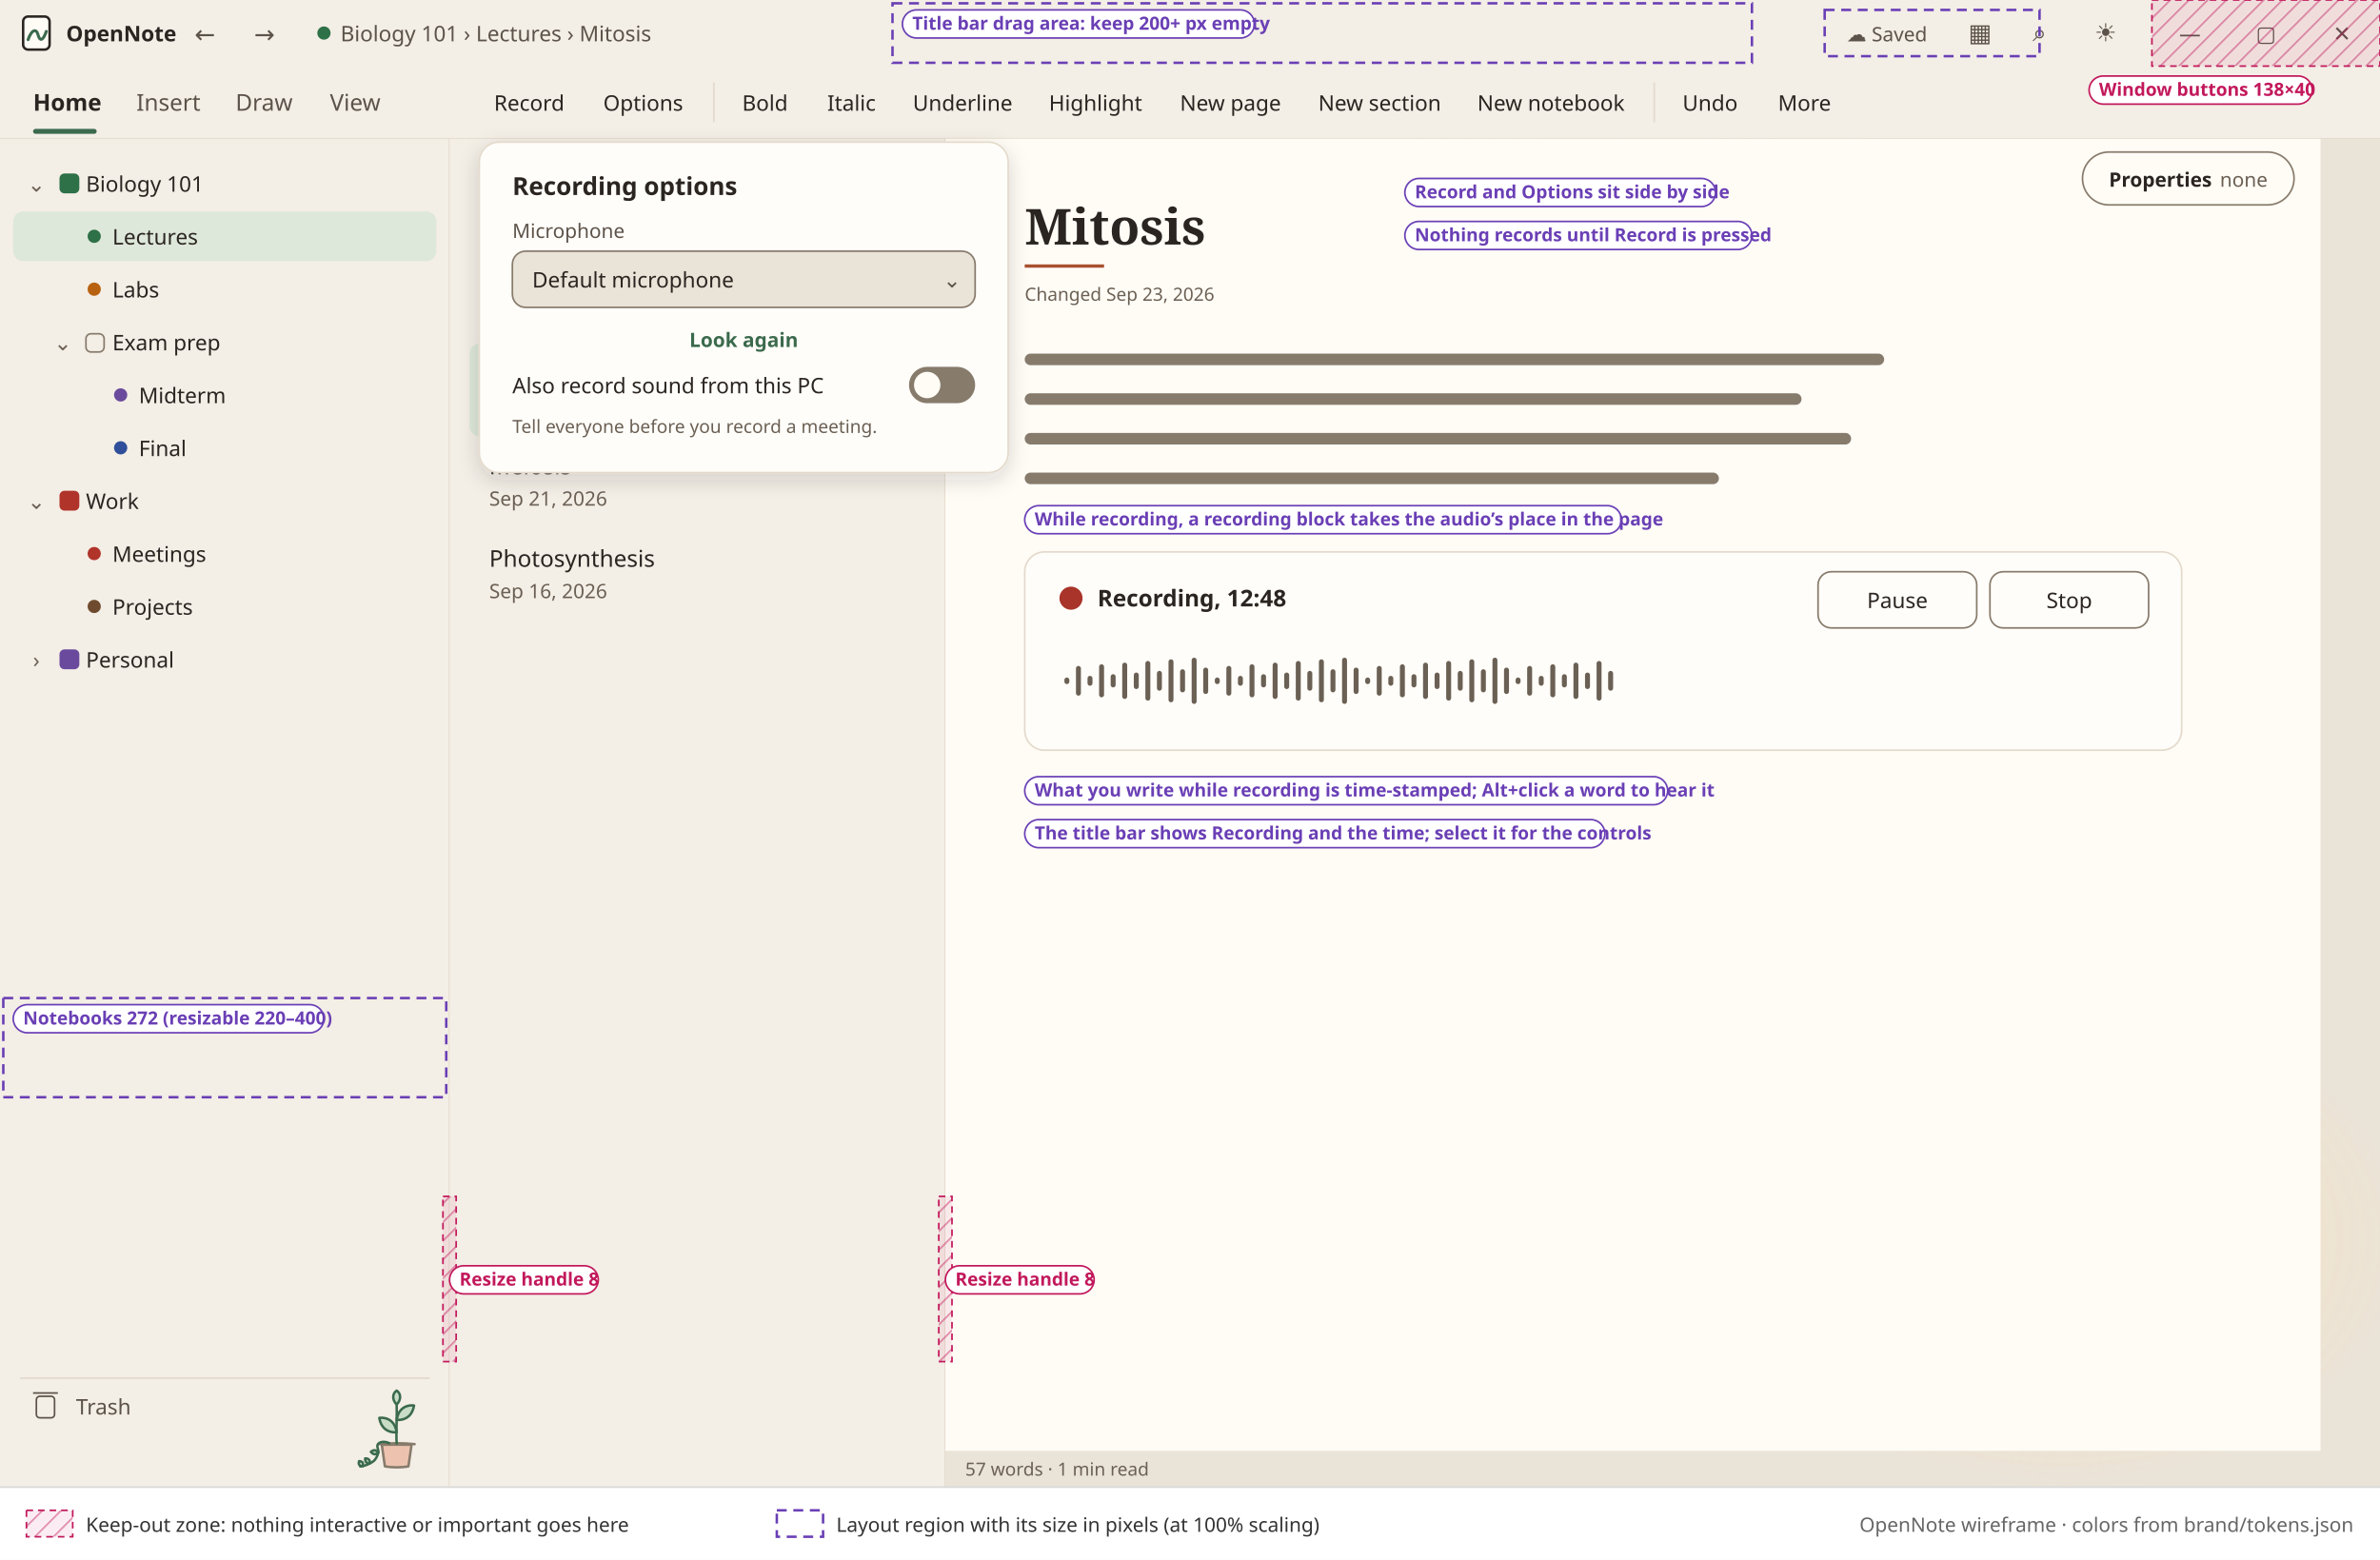
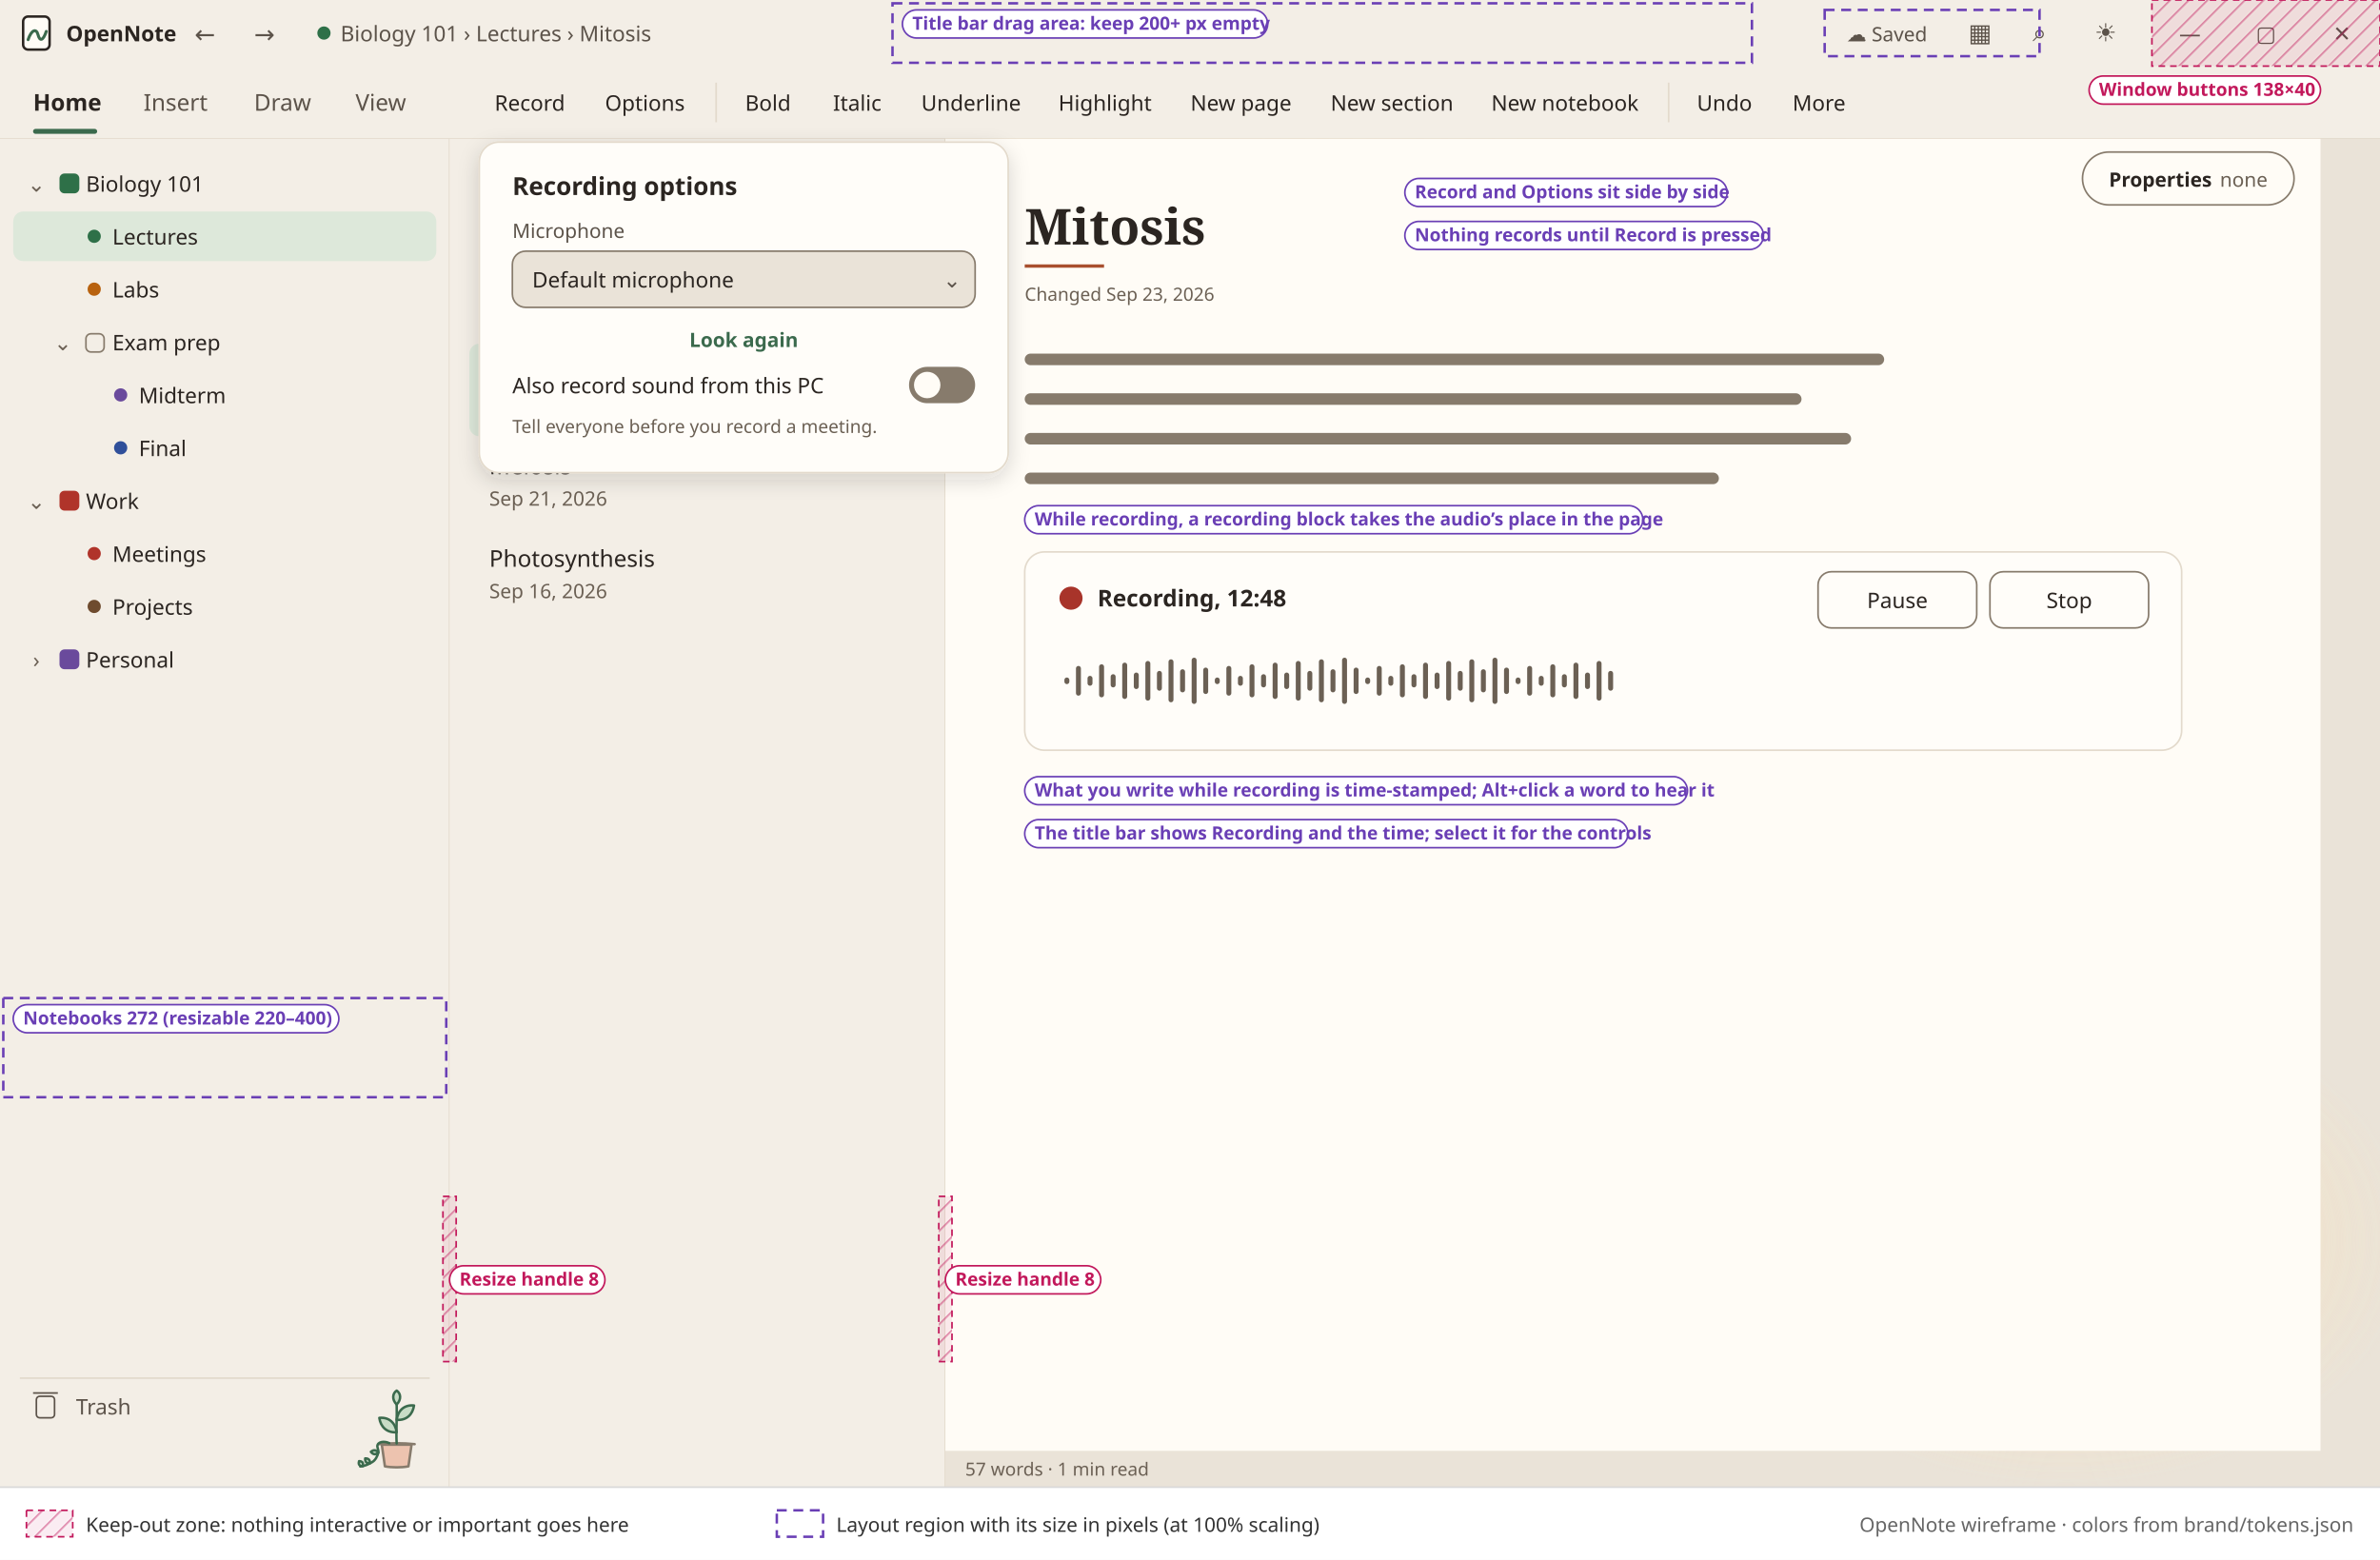
<svg xmlns="http://www.w3.org/2000/svg" viewBox="0 0 1440 944" width="1440" height="944" role="img">
  <defs>
    <pattern id="hatch" width="8" height="8" patternUnits="userSpaceOnUse" patternTransform="rotate(45)">
      <rect width="8" height="8" fill="#C2185B" fill-opacity="0.08" />
      <line x1="0" y1="0" x2="0" y2="8" stroke="#C2185B" stroke-opacity="0.45" stroke-width="2" />
    </pattern>
    <filter id="shadow" x="-10%" y="-10%" width="120%" height="130%">
      <feDropShadow dx="0" dy="4" stdDeviation="6" flood-color="#2B2521" flood-opacity="0.16" />
    </filter>
  </defs>
  <rect x="0" y="0" width="1440" height="900" rx="0" fill="#F3EEE6" />
  <rect x="0" y="0" width="1440" height="40" rx="0" fill="#F3EEE6" />
  <rect x="14" y="10" width="16" height="20" rx="3" fill="#FFFCF6" stroke="#2B2521" stroke-width="1.5" />
  <path d="M17 24c2-6 5-7 6-3s3 4 5-2" fill="none" stroke-linecap="round" stroke-linejoin="round" stroke="#3B6A4D" stroke-width="1.8" />
  <text x="40" y="25" font-size="13" font-weight="600" fill="#2B2521" text-anchor="start" font-family="'Atkinson Hyperlegible Next', 'Segoe UI', system-ui, sans-serif">OpenNote</text>
  <text x="124" y="26" font-size="15" font-weight="400" fill="#5C534A" text-anchor="middle" font-family="'Atkinson Hyperlegible Next', 'Segoe UI', system-ui, sans-serif">←</text>
  <text x="160" y="26" font-size="15" font-weight="400" fill="#5C534A" text-anchor="middle" font-family="'Atkinson Hyperlegible Next', 'Segoe UI', system-ui, sans-serif">→</text>
  <circle cx="196" cy="20" r="4" fill="#2E7048" />
  <text x="206" y="25" font-size="13" font-weight="400" fill="#5C534A" text-anchor="start" font-family="'Atkinson Hyperlegible Next', 'Segoe UI', system-ui, sans-serif">Biology 101 › Lectures › Mitosis</text>
  <text x="1166" y="25" font-size="12" font-weight="400" fill="#5C534A" text-anchor="end" font-family="'Atkinson Hyperlegible Next', 'Segoe UI', system-ui, sans-serif">☁ Saved</text>
  <text x="1198" y="25" font-size="15" font-weight="400" fill="#5C534A" text-anchor="middle" font-family="'Atkinson Hyperlegible Next', 'Segoe UI', system-ui, sans-serif">▦</text>
  <text x="1234" y="25" font-size="15" font-weight="400" fill="#5C534A" text-anchor="middle" font-family="'Atkinson Hyperlegible Next', 'Segoe UI', system-ui, sans-serif">⌕</text>
  <text x="1274" y="25" font-size="15" font-weight="400" fill="#5C534A" text-anchor="middle" font-family="'Atkinson Hyperlegible Next', 'Segoe UI', system-ui, sans-serif">☀</text>
  <text x="1325" y="25" font-size="13" font-weight="400" fill="#5C534A" text-anchor="middle" font-family="'Atkinson Hyperlegible Next', 'Segoe UI', system-ui, sans-serif">—</text>
  <text x="1371" y="25" font-size="13" font-weight="400" fill="#5C534A" text-anchor="middle" font-family="'Atkinson Hyperlegible Next', 'Segoe UI', system-ui, sans-serif">▢</text>
  <text x="1417" y="25" font-size="13" font-weight="400" fill="#5C534A" text-anchor="middle" font-family="'Atkinson Hyperlegible Next', 'Segoe UI', system-ui, sans-serif">✕</text>
  <rect x="0" y="40" width="1440" height="44" rx="0" fill="#F3EEE6" />
  <line x1="0" y1="84" x2="1440" y2="84" stroke="#E3DACC" />
  <text x="20" y="67" font-size="14" font-weight="600" fill="#2B2521" text-anchor="start" font-family="'Atkinson Hyperlegible Next', 'Segoe UI', system-ui, sans-serif">Home</text>
-   <rect x="20" y="78" width="38.5" height="3" rx="1.5" fill="#3B6A4D" />
-   <text x="82.5" y="67" font-size="14" font-weight="400" fill="#5C534A" text-anchor="start" font-family="'Atkinson Hyperlegible Next', 'Segoe UI', system-ui, sans-serif">Insert</text>
-   <text x="142.5" y="67" font-size="14" font-weight="400" fill="#5C534A" text-anchor="start" font-family="'Atkinson Hyperlegible Next', 'Segoe UI', system-ui, sans-serif">Draw</text>
-   <text x="199.6" y="67" font-size="14" font-weight="400" fill="#5C534A" text-anchor="start" font-family="'Atkinson Hyperlegible Next', 'Segoe UI', system-ui, sans-serif">View</text>
-   <g data-fit="6" data-center="both">
-     <rect x="290" y="48" width="60.4" height="28" rx="8" fill="none" />
-     <text x="320.2" y="67" font-size="13" font-weight="400" fill="#2B2521" text-anchor="middle" font-family="'Atkinson Hyperlegible Next', 'Segoe UI', system-ui, sans-serif">Record</text>
-   </g>
-   <g data-fit="6" data-center="both">
-     <rect x="356.4" y="48" width="65.5" height="28" rx="8" fill="none" />
-     <text x="389.15" y="67" font-size="13" font-weight="400" fill="#2B2521" text-anchor="middle" font-family="'Atkinson Hyperlegible Next', 'Segoe UI', system-ui, sans-serif">Options</text>
-   </g>
-   <line x1="431.9" y1="50" x2="431.9" y2="74" stroke="#E3DACC" />
-   <g data-fit="6" data-center="both">
-     <rect x="439.9" y="48" width="45.9" height="28" rx="8" fill="none" />
-     <text x="462.85" y="67" font-size="13" font-weight="400" fill="#2B2521" text-anchor="middle" font-family="'Atkinson Hyperlegible Next', 'Segoe UI', system-ui, sans-serif">Bold</text>
-   </g>
-   <g data-fit="6" data-center="both">
-     <rect x="491.8" y="48" width="46.8" height="28" rx="8" fill="none" />
-     <text x="515.2" y="67" font-size="13" font-weight="400" fill="#2B2521" text-anchor="middle" font-family="'Atkinson Hyperlegible Next', 'Segoe UI', system-ui, sans-serif">Italic</text>
-   </g>
-   <g data-fit="6" data-center="both">
-     <rect x="544.6" y="48" width="75.7" height="28" rx="8" fill="none" />
-     <text x="582.45" y="67" font-size="13" font-weight="400" fill="#2B2521" text-anchor="middle" font-family="'Atkinson Hyperlegible Next', 'Segoe UI', system-ui, sans-serif">Underline</text>
-   </g>
-   <g data-fit="6" data-center="both">
-     <rect x="626.3" y="48" width="73.1" height="28" rx="8" fill="none" />
-     <text x="662.85" y="67" font-size="13" font-weight="400" fill="#2B2521" text-anchor="middle" font-family="'Atkinson Hyperlegible Next', 'Segoe UI', system-ui, sans-serif">Highlight</text>
-   </g>
-   <g data-fit="6" data-center="both">
-     <rect x="705.4" y="48" width="78.2" height="28" rx="8" fill="none" />
-     <text x="744.5" y="67" font-size="13" font-weight="400" fill="#2B2521" text-anchor="middle" font-family="'Atkinson Hyperlegible Next', 'Segoe UI', system-ui, sans-serif">New page</text>
-   </g>
-   <g data-fit="6" data-center="both">
-     <rect x="789.6" y="48" width="90.3" height="28" rx="8" fill="none" />
-     <text x="834.75" y="67" font-size="13" font-weight="400" fill="#2B2521" text-anchor="middle" font-family="'Atkinson Hyperlegible Next', 'Segoe UI', system-ui, sans-serif">New section</text>
-   </g>
-   <g data-fit="6" data-center="both">
-     <rect x="885.9" y="48" width="105" height="28" rx="8" fill="none" />
-     <text x="938.4" y="67" font-size="13" font-weight="400" fill="#2B2521" text-anchor="middle" font-family="'Atkinson Hyperlegible Next', 'Segoe UI', system-ui, sans-serif">New notebook</text>
-   </g>
-   <line x1="1000.9" y1="50" x2="1000.9" y2="74" stroke="#E3DACC" />
-   <g data-fit="6" data-center="both">
-     <rect x="1008.9" y="48" width="51.6" height="28" rx="8" fill="none" />
-     <text x="1034.7" y="67" font-size="13" font-weight="400" fill="#2B2521" text-anchor="middle" font-family="'Atkinson Hyperlegible Next', 'Segoe UI', system-ui, sans-serif">Undo</text>
-   </g>
-   <g data-fit="6" data-center="both">
-     <rect x="1066.5" y="48" width="50.6" height="28" rx="8" fill="none" />
-     <text x="1091.8" y="67" font-size="13" font-weight="400" fill="#2B2521" text-anchor="middle" font-family="'Atkinson Hyperlegible Next', 'Segoe UI', system-ui, sans-serif">More</text>
+   <rect x="20" y="78" width="38.8" height="3" rx="1.5" fill="#3B6A4D" />
+   <text x="86.8" y="67" font-size="14" font-weight="400" fill="#5C534A" text-anchor="start" font-family="'Atkinson Hyperlegible Next', 'Segoe UI', system-ui, sans-serif">Insert</text>
+   <text x="153.7" y="67" font-size="14" font-weight="400" fill="#5C534A" text-anchor="start" font-family="'Atkinson Hyperlegible Next', 'Segoe UI', system-ui, sans-serif">Draw</text>
+   <text x="215.1" y="67" font-size="14" font-weight="400" fill="#5C534A" text-anchor="start" font-family="'Atkinson Hyperlegible Next', 'Segoe UI', system-ui, sans-serif">View</text>
+   <g data-fit="6" data-center="both">
+     <rect x="290" y="48" width="61.1" height="28" rx="8" fill="none" />
+     <text x="320.55" y="67" font-size="13" font-weight="400" fill="#2B2521" text-anchor="middle" font-family="'Atkinson Hyperlegible Next', 'Segoe UI', system-ui, sans-serif">Record</text>
+   </g>
+   <g data-fit="6" data-center="both">
+     <rect x="357.1" y="48" width="66.2" height="28" rx="8" fill="none" />
+     <text x="390.2" y="67" font-size="13" font-weight="400" fill="#2B2521" text-anchor="middle" font-family="'Atkinson Hyperlegible Next', 'Segoe UI', system-ui, sans-serif">Options</text>
+   </g>
+   <line x1="433.3" y1="50" x2="433.3" y2="74" stroke="#E3DACC" />
+   <g data-fit="6" data-center="both">
+     <rect x="441.3" y="48" width="46.7" height="28" rx="8" fill="none" />
+     <text x="464.65" y="67" font-size="13" font-weight="400" fill="#2B2521" text-anchor="middle" font-family="'Atkinson Hyperlegible Next', 'Segoe UI', system-ui, sans-serif">Bold</text>
+   </g>
+   <g data-fit="6" data-center="both">
+     <rect x="494" y="48" width="49.3" height="28" rx="8" fill="none" />
+     <text x="518.65" y="67" font-size="13" font-weight="400" fill="#2B2521" text-anchor="middle" font-family="'Atkinson Hyperlegible Next', 'Segoe UI', system-ui, sans-serif">Italic</text>
+   </g>
+   <g data-fit="6" data-center="both">
+     <rect x="549.3" y="48" width="76.5" height="28" rx="8" fill="none" />
+     <text x="587.55" y="67" font-size="13" font-weight="400" fill="#2B2521" text-anchor="middle" font-family="'Atkinson Hyperlegible Next', 'Segoe UI', system-ui, sans-serif">Underline</text>
+   </g>
+   <g data-fit="6" data-center="both">
+     <rect x="631.8" y="48" width="73.6" height="28" rx="8" fill="none" />
+     <text x="668.6" y="67" font-size="13" font-weight="400" fill="#2B2521" text-anchor="middle" font-family="'Atkinson Hyperlegible Next', 'Segoe UI', system-ui, sans-serif">Highlight</text>
+   </g>
+   <g data-fit="6" data-center="both">
+     <rect x="711.4" y="48" width="78.9" height="28" rx="8" fill="none" />
+     <text x="750.85" y="67" font-size="13" font-weight="400" fill="#2B2521" text-anchor="middle" font-family="'Atkinson Hyperlegible Next', 'Segoe UI', system-ui, sans-serif">New page</text>
+   </g>
+   <g data-fit="6" data-center="both">
+     <rect x="796.3" y="48" width="91.8" height="28" rx="8" fill="none" />
+     <text x="842.2" y="67" font-size="13" font-weight="400" fill="#2B2521" text-anchor="middle" font-family="'Atkinson Hyperlegible Next', 'Segoe UI', system-ui, sans-serif">New section</text>
+   </g>
+   <g data-fit="6" data-center="both">
+     <rect x="894.1" y="48" width="105.5" height="28" rx="8" fill="none" />
+     <text x="946.85" y="67" font-size="13" font-weight="400" fill="#2B2521" text-anchor="middle" font-family="'Atkinson Hyperlegible Next', 'Segoe UI', system-ui, sans-serif">New notebook</text>
+   </g>
+   <line x1="1009.6" y1="50" x2="1009.6" y2="74" stroke="#E3DACC" />
+   <g data-fit="6" data-center="both">
+     <rect x="1017.6" y="48" width="51.6" height="28" rx="8" fill="none" />
+     <text x="1043.4" y="67" font-size="13" font-weight="400" fill="#2B2521" text-anchor="middle" font-family="'Atkinson Hyperlegible Next', 'Segoe UI', system-ui, sans-serif">Undo</text>
+   </g>
+   <g data-fit="6" data-center="both">
+     <rect x="1075.2" y="48" width="50.8" height="28" rx="8" fill="none" />
+     <text x="1100.6" y="67" font-size="13" font-weight="400" fill="#2B2521" text-anchor="middle" font-family="'Atkinson Hyperlegible Next', 'Segoe UI', system-ui, sans-serif">More</text>
  </g>
  <rect x="0" y="84" width="272" height="816" rx="0" fill="#F3EEE6" />
  <line x1="272" y1="84" x2="272" y2="900" stroke="#E3DACC" />
  <text x="22" y="116" font-size="13" font-weight="400" fill="#6B6054" text-anchor="middle" font-family="'Atkinson Hyperlegible Next', 'Segoe UI', system-ui, sans-serif">⌄</text>
  <rect x="36" y="105" width="12" height="12" rx="3" fill="#2E7048" />
  <text x="52" y="116" font-size="13" font-weight="400" fill="#2B2521" text-anchor="start" font-family="'Atkinson Hyperlegible Next', 'Segoe UI', system-ui, sans-serif">Biology 101</text>
  <rect x="8" y="128" width="256" height="30" rx="6" fill="#DDE8DA" />
  <circle cx="57" cy="143" r="4" fill="#2E7048" />
  <text x="68" y="148" font-size="13" font-weight="400" fill="#2B2521" text-anchor="start" font-family="'Atkinson Hyperlegible Next', 'Segoe UI', system-ui, sans-serif">Lectures</text>
  <circle cx="57" cy="175" r="4" fill="#B8620F" />
  <text x="68" y="180" font-size="13" font-weight="400" fill="#2B2521" text-anchor="start" font-family="'Atkinson Hyperlegible Next', 'Segoe UI', system-ui, sans-serif">Labs</text>
  <text x="38" y="212" font-size="13" font-weight="400" fill="#6B6054" text-anchor="middle" font-family="'Atkinson Hyperlegible Next', 'Segoe UI', system-ui, sans-serif">⌄</text>
  <rect x="52" y="202" width="11" height="11" rx="3" fill="none" stroke="#877B6C" stroke-width="1" />
  <text x="68" y="212" font-size="13" font-weight="400" fill="#2B2521" text-anchor="start" font-family="'Atkinson Hyperlegible Next', 'Segoe UI', system-ui, sans-serif">Exam prep</text>
  <circle cx="73" cy="239" r="4" fill="#6A4A9C" />
  <text x="84" y="244" font-size="13" font-weight="400" fill="#2B2521" text-anchor="start" font-family="'Atkinson Hyperlegible Next', 'Segoe UI', system-ui, sans-serif">Midterm</text>
  <circle cx="73" cy="271" r="4" fill="#2F4F9A" />
  <text x="84" y="276" font-size="13" font-weight="400" fill="#2B2521" text-anchor="start" font-family="'Atkinson Hyperlegible Next', 'Segoe UI', system-ui, sans-serif">Final</text>
  <text x="22" y="308" font-size="13" font-weight="400" fill="#6B6054" text-anchor="middle" font-family="'Atkinson Hyperlegible Next', 'Segoe UI', system-ui, sans-serif">⌄</text>
  <rect x="36" y="297" width="12" height="12" rx="3" fill="#B0342A" />
  <text x="52" y="308" font-size="13" font-weight="400" fill="#2B2521" text-anchor="start" font-family="'Atkinson Hyperlegible Next', 'Segoe UI', system-ui, sans-serif">Work</text>
  <circle cx="57" cy="335" r="4" fill="#B0342A" />
  <text x="68" y="340" font-size="13" font-weight="400" fill="#2B2521" text-anchor="start" font-family="'Atkinson Hyperlegible Next', 'Segoe UI', system-ui, sans-serif">Meetings</text>
  <circle cx="57" cy="367" r="4" fill="#6E4B2E" />
  <text x="68" y="372" font-size="13" font-weight="400" fill="#2B2521" text-anchor="start" font-family="'Atkinson Hyperlegible Next', 'Segoe UI', system-ui, sans-serif">Projects</text>
  <text x="22" y="404" font-size="13" font-weight="400" fill="#6B6054" text-anchor="middle" font-family="'Atkinson Hyperlegible Next', 'Segoe UI', system-ui, sans-serif">›</text>
  <rect x="36" y="393" width="12" height="12" rx="3" fill="#6A4A9C" />
  <text x="52" y="404" font-size="13" font-weight="400" fill="#2B2521" text-anchor="start" font-family="'Atkinson Hyperlegible Next', 'Segoe UI', system-ui, sans-serif">Personal</text>
  <line x1="12" y1="834" x2="260" y2="834" stroke="#E3DACC" />
  <rect x="22" y="845" width="11" height="13" rx="2" fill="none" stroke="#5C534A" stroke-width="1" />
  <line x1="20" y1="843" x2="35" y2="843" stroke="#5C534A" />
  <text x="46" y="856" font-size="13" font-weight="400" fill="#5C534A" text-anchor="start" font-family="'Atkinson Hyperlegible Next', 'Segoe UI', system-ui, sans-serif">Trash</text>
  <g data-part="plant-pot" fill="none" stroke="#877B6C" stroke-linecap="round" stroke-linejoin="round">
    <g data-part="plant" transform="translate(216 840.5063) scale(0.75)" stroke-width="2">
      <path d="M20 45H44L41.5 62.5C36 63.6 28 63.6 22.5 62.5Z" fill="#EDC3AF" data-part="pot" />
      <path d="M17.5 44.6C28 43.6 37 43.6 46.5 44.6" />
      <path d="M32 44C31.4 34 32.4 23 32 12" stroke="#3B6A4D" />
      <path d="M26 43.8C22 41.8 16.6 42.6 16.4 46.2 16.6 48.6 17.6 49.8 17.2 51.4 16.6 54 15 57.4 12.4 59 9 61 6 62.4 2.6 62.6" stroke="#3B6A4D" />
      <path d="M32 35C24 35.6 19 30.6 18 23.4 26 22.6 31 27.6 32 35Z" fill="#C8DCC6" stroke="#3B6A4D" />
      <path d="M32 25C40 25.6 45 20.6 46 13.4 38 12.6 33 17.6 32 25Z" fill="#C8DCC6" stroke="#3B6A4D" />
      <path d="M32 12.6C28 8.6 28.6 3.6 32 1.4 35.4 3.6 36 8.6 32 12.6Z" fill="#C8DCC6" stroke="#3B6A4D" />
      <path d="M17.2 51.4Q14.5 48 11.2 50.8Q14 54.3 17.2 51.4Z" fill="#C8DCC6" stroke="#3B6A4D" />
      <path d="M10.4 60.1Q10.7 56 6.6 56.1Q6.3 60.2 10.4 60.1Z" fill="#C8DCC6" stroke="#3B6A4D" />
      <path d="M4.6 62.4Q5.8 58.5 1.7 58.3Q0.5 62.2 4.6 62.4Z" fill="#C8DCC6" stroke="#3B6A4D" />
    </g>
  </g>
  <rect x="272" y="84" width="300" height="816" rx="0" fill="#F3EEE6" />
  <line x1="572" y1="84" x2="572" y2="900" stroke="#E3DACC" />
  <text x="296" y="119" font-size="14" font-weight="500" fill="#2B2521" text-anchor="start" font-family="'Atkinson Hyperlegible Next', 'Segoe UI', system-ui, sans-serif">Cell structure</text>
  <text x="296" y="138" font-size="12" font-weight="400" fill="#6B6054" text-anchor="start" font-family="'Atkinson Hyperlegible Next', 'Segoe UI', system-ui, sans-serif">Sep 28, 2026</text>
  <text x="312" y="175" font-size="14" font-weight="500" fill="#2B2521" text-anchor="start" font-family="'Atkinson Hyperlegible Next', 'Segoe UI', system-ui, sans-serif">Membranes</text>
  <text x="312" y="194" font-size="12" font-weight="400" fill="#6B6054" text-anchor="start" font-family="'Atkinson Hyperlegible Next', 'Segoe UI', system-ui, sans-serif">Sep 28, 2026</text>
  <rect x="284" y="208" width="276" height="56" rx="6" fill="#DDE8DA" />
  <text x="296" y="231" font-size="14" font-weight="500" fill="#2B2521" text-anchor="start" font-family="'Atkinson Hyperlegible Next', 'Segoe UI', system-ui, sans-serif">Mitosis</text>
  <text x="296" y="250" font-size="12" font-weight="400" fill="#6B6054" text-anchor="start" font-family="'Atkinson Hyperlegible Next', 'Segoe UI', system-ui, sans-serif">Sep 23, 2026</text>
  <text x="296" y="287" font-size="14" font-weight="500" fill="#2B2521" text-anchor="start" font-family="'Atkinson Hyperlegible Next', 'Segoe UI', system-ui, sans-serif">Meiosis</text>
  <text x="296" y="306" font-size="12" font-weight="400" fill="#6B6054" text-anchor="start" font-family="'Atkinson Hyperlegible Next', 'Segoe UI', system-ui, sans-serif">Sep 21, 2026</text>
  <text x="296" y="343" font-size="14" font-weight="500" fill="#2B2521" text-anchor="start" font-family="'Atkinson Hyperlegible Next', 'Segoe UI', system-ui, sans-serif">Photosynthesis</text>
  <text x="296" y="362" font-size="12" font-weight="400" fill="#6B6054" text-anchor="start" font-family="'Atkinson Hyperlegible Next', 'Segoe UI', system-ui, sans-serif">Sep 16, 2026</text>
  <defs>
    <radialGradient id="ambient21" cx="0" cy="0" r="1" gradientUnits="userSpaceOnUse" gradientTransform="translate(572 84) scale(608 653)">
      <stop offset="0" stop-color="#FFF0D4" />
      <stop offset="1" stop-color="#FFF0D4" stop-opacity="0" />
    </radialGradient>
    <radialGradient id="ambient21p">
      <stop offset="0" stop-color="#FCE4B8" />
      <stop offset="1" stop-color="#FCE4B8" stop-opacity="0" />
    </radialGradient>
  </defs>
  <rect x="572" y="84" width="868" height="816" rx="0" fill="#EAE3D8" />
  <rect x="572" y="84" width="868" height="816" fill="url(#ambient21)" />
  <ellipse cx="1250" cy="750" rx="210" ry="150" fill="url(#ambient21p)" opacity="0.9" />
  <rect x="572" y="84" width="832" height="794" rx="0" fill="#FFFCF6" />
  <text x="584" y="893" font-size="11" font-weight="400" fill="#6B6054" text-anchor="start" font-family="'Atkinson Hyperlegible Next', 'Segoe UI', system-ui, sans-serif">57 words · 1 min read</text>
  <rect x="1260" y="92" width="128" height="32" rx="16" fill="#FFFCF6" stroke="#877B6C" stroke-width="1" />
  <text x="1276" y="113" font-size="12" font-weight="600" fill="#2B2521" text-anchor="start" font-family="'Atkinson Hyperlegible Next', 'Segoe UI', system-ui, sans-serif">Properties</text>
  <text x="1372" y="113" font-size="12" font-weight="400" fill="#6B6054" text-anchor="end" font-family="'Atkinson Hyperlegible Next', 'Segoe UI', system-ui, sans-serif">none</text>
  <text x="620" y="148" font-size="30" font-weight="700" fill="#2B2521" text-anchor="start" font-family="Literata, Cambria, Georgia, serif">Mitosis</text>
  <rect x="620" y="160" width="48" height="2" rx="0" fill="#A9502F" />
  <text x="620" y="182" font-size="11" font-weight="400" fill="#6B6054" text-anchor="start" font-family="'Atkinson Hyperlegible Next', 'Segoe UI', system-ui, sans-serif">Changed Sep 23, 2026</text>
  <rect x="620" y="214" width="520" height="7" rx="3.5" fill="#877B6C" />
  <rect x="620" y="238" width="470" height="7" rx="3.5" fill="#877B6C" />
  <rect x="620" y="262" width="500" height="7" rx="3.5" fill="#877B6C" />
  <rect x="620" y="286" width="420" height="7" rx="3.5" fill="#877B6C" />
  <rect x="290" y="86" width="320" height="200" rx="12" fill="#FFFDF9" stroke="#E3DACC" stroke-width="1" filter="url(#shadow)" />
  <text x="310" y="118" font-size="15" font-weight="600" fill="#2B2521" text-anchor="start" font-family="'Atkinson Hyperlegible Next', 'Segoe UI', system-ui, sans-serif">Recording options</text>
  <text x="310" y="144" font-size="12" font-weight="400" fill="#5C534A" text-anchor="start" font-family="'Atkinson Hyperlegible Next', 'Segoe UI', system-ui, sans-serif">Microphone</text>
  <rect x="310" y="152" width="280" height="34" rx="8" fill="#EAE3D8" stroke="#877B6C" stroke-width="1" />
  <text x="322" y="174" font-size="13" font-weight="400" fill="#2B2521" text-anchor="start" font-family="'Atkinson Hyperlegible Next', 'Segoe UI', system-ui, sans-serif">Default microphone</text>
  <text x="576" y="174" font-size="13" font-weight="400" fill="#5C534A" text-anchor="middle" font-family="'Atkinson Hyperlegible Next', 'Segoe UI', system-ui, sans-serif">⌄</text>
  <text x="450" y="210" font-size="12" font-weight="600" fill="#3B6A4D" text-anchor="middle" font-family="'Atkinson Hyperlegible Next', 'Segoe UI', system-ui, sans-serif">Look again</text>
  <text x="310" y="238" font-size="13" font-weight="400" fill="#2B2521" text-anchor="start" font-family="'Atkinson Hyperlegible Next', 'Segoe UI', system-ui, sans-serif">Also record sound from this PC</text>
  <rect x="550" y="222" width="40" height="22" rx="11" fill="#877B6C" />
  <circle cx="561" cy="233" r="8" fill="#FFFCF6" />
  <text x="310" y="262" font-size="11" font-weight="400" fill="#6B6054" text-anchor="start" font-family="'Atkinson Hyperlegible Next', 'Segoe UI', system-ui, sans-serif">Tell everyone before you record a meeting.</text>
  <rect x="620" y="334" width="700" height="120" rx="12" fill="#FFFDF9" stroke="#E3DACC" stroke-width="1" />
  <circle cx="648" cy="362" r="7" fill="#A8342A" />
  <text x="664" y="367" font-size="14" font-weight="600" fill="#2B2521" text-anchor="start" font-family="'Atkinson Hyperlegible Next', 'Segoe UI', system-ui, sans-serif">Recording, 12:48</text>
  <g data-fit="6" data-center="both">
    <rect x="1100" y="346" width="96" height="34" rx="8" fill="none" stroke="#877B6C" stroke-width="1" />
    <text x="1148" y="368" font-size="13" font-weight="400" fill="#2B2521" text-anchor="middle" font-family="'Atkinson Hyperlegible Next', 'Segoe UI', system-ui, sans-serif">Pause</text>
  </g>
  <g data-fit="6" data-center="both">
    <rect x="1204" y="346" width="96" height="34" rx="8" fill="none" stroke="#877B6C" stroke-width="1" />
    <text x="1252" y="368" font-size="13" font-weight="400" fill="#2B2521" text-anchor="middle" font-family="'Atkinson Hyperlegible Next', 'Segoe UI', system-ui, sans-serif">Stop</text>
  </g>
  <rect x="644" y="410" width="3" height="4" rx="1.5" fill="#6B6054" />
  <rect x="651" y="403" width="3" height="18" rx="1.5" fill="#6B6054" />
  <rect x="658" y="409" width="3" height="6" rx="1.5" fill="#6B6054" />
  <rect x="665" y="402" width="3" height="20" rx="1.5" fill="#6B6054" />
  <rect x="672" y="408" width="3" height="8" rx="1.5" fill="#6B6054" />
  <rect x="679" y="401" width="3" height="22" rx="1.5" fill="#6B6054" />
  <rect x="686" y="407" width="3" height="10" rx="1.5" fill="#6B6054" />
  <rect x="693" y="400" width="3" height="24" rx="1.5" fill="#6B6054" />
  <rect x="700" y="406" width="3" height="12" rx="1.5" fill="#6B6054" />
  <rect x="707" y="399" width="3" height="26" rx="1.5" fill="#6B6054" />
  <rect x="714" y="405" width="3" height="14" rx="1.5" fill="#6B6054" />
  <rect x="721" y="398" width="3" height="28" rx="1.5" fill="#6B6054" />
  <rect x="728" y="404" width="3" height="16" rx="1.5" fill="#6B6054" />
  <rect x="735" y="410" width="3" height="4" rx="1.5" fill="#6B6054" />
  <rect x="742" y="403" width="3" height="18" rx="1.5" fill="#6B6054" />
  <rect x="749" y="409" width="3" height="6" rx="1.5" fill="#6B6054" />
  <rect x="756" y="402" width="3" height="20" rx="1.5" fill="#6B6054" />
  <rect x="763" y="408" width="3" height="8" rx="1.5" fill="#6B6054" />
  <rect x="770" y="401" width="3" height="22" rx="1.5" fill="#6B6054" />
  <rect x="777" y="407" width="3" height="10" rx="1.5" fill="#6B6054" />
  <rect x="784" y="400" width="3" height="24" rx="1.5" fill="#6B6054" />
  <rect x="791" y="406" width="3" height="12" rx="1.5" fill="#6B6054" />
  <rect x="798" y="399" width="3" height="26" rx="1.5" fill="#6B6054" />
  <rect x="805" y="405" width="3" height="14" rx="1.5" fill="#6B6054" />
  <rect x="812" y="398" width="3" height="28" rx="1.5" fill="#6B6054" />
  <rect x="819" y="404" width="3" height="16" rx="1.5" fill="#6B6054" />
  <rect x="826" y="410" width="3" height="4" rx="1.5" fill="#6B6054" />
  <rect x="833" y="403" width="3" height="18" rx="1.5" fill="#6B6054" />
  <rect x="840" y="409" width="3" height="6" rx="1.5" fill="#6B6054" />
  <rect x="847" y="402" width="3" height="20" rx="1.5" fill="#6B6054" />
  <rect x="854" y="408" width="3" height="8" rx="1.5" fill="#6B6054" />
  <rect x="861" y="401" width="3" height="22" rx="1.5" fill="#6B6054" />
  <rect x="868" y="407" width="3" height="10" rx="1.5" fill="#6B6054" />
  <rect x="875" y="400" width="3" height="24" rx="1.5" fill="#6B6054" />
  <rect x="882" y="406" width="3" height="12" rx="1.5" fill="#6B6054" />
  <rect x="889" y="399" width="3" height="26" rx="1.5" fill="#6B6054" />
  <rect x="896" y="405" width="3" height="14" rx="1.5" fill="#6B6054" />
  <rect x="903" y="398" width="3" height="28" rx="1.5" fill="#6B6054" />
  <rect x="910" y="404" width="3" height="16" rx="1.5" fill="#6B6054" />
  <rect x="917" y="410" width="3" height="4" rx="1.5" fill="#6B6054" />
  <rect x="924" y="403" width="3" height="18" rx="1.5" fill="#6B6054" />
  <rect x="931" y="409" width="3" height="6" rx="1.5" fill="#6B6054" />
  <rect x="938" y="402" width="3" height="20" rx="1.5" fill="#6B6054" />
  <rect x="945" y="408" width="3" height="8" rx="1.5" fill="#6B6054" />
  <rect x="952" y="401" width="3" height="22" rx="1.5" fill="#6B6054" />
  <rect x="959" y="407" width="3" height="10" rx="1.5" fill="#6B6054" />
  <rect x="966" y="400" width="3" height="24" rx="1.5" fill="#6B6054" />
  <rect x="973" y="406" width="3" height="12" rx="1.5" fill="#6B6054" />
  <g pointer-events="none">
    <rect x="1302" y="0" width="138" height="40" rx="0" fill="url(#hatch)" stroke="#C2185B" stroke-width="1" stroke-dasharray="4 3" />
  </g>
  <g data-fit="4" pointer-events="none">
-     <rect x="1264" y="46" width="135" height="17" rx="8.5" fill="#FFFFFF" stroke="#C2185B" stroke-width="1" />
+     <rect x="1264" y="46" width="140" height="17" rx="8.5" fill="#FFFFFF" stroke="#C2185B" stroke-width="1" />
    <text x="1270" y="58" font-size="11" font-weight="600" fill="#C2185B" text-anchor="start" font-family="'Atkinson Hyperlegible Next', 'Segoe UI', system-ui, sans-serif">Window buttons 138×40</text>
  </g>
  <g pointer-events="none">
    <rect x="540" y="2" width="520" height="36" rx="0" fill="none" stroke="#6A3FB5" stroke-width="1.5" stroke-dasharray="6 4" />
  </g>
  <g data-fit="4" pointer-events="none">
-     <rect x="546" y="6" width="213" height="17" rx="8.5" fill="#FFFFFF" stroke="#6A3FB5" stroke-width="1" />
+     <rect x="546" y="6" width="221" height="17" rx="8.5" fill="#FFFFFF" stroke="#6A3FB5" stroke-width="1" />
    <text x="552" y="18" font-size="11" font-weight="600" fill="#6A3FB5" text-anchor="start" font-family="'Atkinson Hyperlegible Next', 'Segoe UI', system-ui, sans-serif">Title bar drag area: keep 200+ px empty</text>
  </g>
  <g pointer-events="none">
    <rect x="2" y="604" width="268" height="60" rx="0" fill="none" stroke="#6A3FB5" stroke-width="1.5" stroke-dasharray="6 4" />
  </g>
  <g data-fit="4" pointer-events="none">
-     <rect x="8" y="608" width="188" height="17" rx="8.5" fill="#FFFFFF" stroke="#6A3FB5" stroke-width="1" />
+     <rect x="8" y="608" width="197" height="17" rx="8.5" fill="#FFFFFF" stroke="#6A3FB5" stroke-width="1" />
    <text x="14" y="620" font-size="11" font-weight="600" fill="#6A3FB5" text-anchor="start" font-family="'Atkinson Hyperlegible Next', 'Segoe UI', system-ui, sans-serif">Notebooks 272 (resizable 220–400)</text>
  </g>
  <g pointer-events="none">
    <rect x="268" y="724" width="8" height="100" rx="0" fill="url(#hatch)" stroke="#C2185B" stroke-width="1" stroke-dasharray="4 3" />
  </g>
  <g data-fit="4" pointer-events="none">
-     <rect x="272" y="766" width="90" height="17" rx="8.5" fill="#FFFFFF" stroke="#C2185B" stroke-width="1" />
+     <rect x="272" y="766" width="94" height="17" rx="8.5" fill="#FFFFFF" stroke="#C2185B" stroke-width="1" />
    <text x="278" y="778" font-size="11" font-weight="600" fill="#C2185B" text-anchor="start" font-family="'Atkinson Hyperlegible Next', 'Segoe UI', system-ui, sans-serif">Resize handle 8</text>
  </g>
  <g pointer-events="none">
    <rect x="568" y="724" width="8" height="100" rx="0" fill="url(#hatch)" stroke="#C2185B" stroke-width="1" stroke-dasharray="4 3" />
  </g>
  <g data-fit="4" pointer-events="none">
-     <rect x="572" y="766" width="90" height="17" rx="8.5" fill="#FFFFFF" stroke="#C2185B" stroke-width="1" />
+     <rect x="572" y="766" width="94" height="17" rx="8.5" fill="#FFFFFF" stroke="#C2185B" stroke-width="1" />
    <text x="578" y="778" font-size="11" font-weight="600" fill="#C2185B" text-anchor="start" font-family="'Atkinson Hyperlegible Next', 'Segoe UI', system-ui, sans-serif">Resize handle 8</text>
  </g>
  <g data-fit="4" pointer-events="none">
-     <rect x="850" y="108" width="188" height="17" rx="8.5" fill="#FFFFFF" stroke="#6A3FB5" stroke-width="1" />
+     <rect x="850" y="108" width="195" height="17" rx="8.5" fill="#FFFFFF" stroke="#6A3FB5" stroke-width="1" />
    <text x="856" y="120" font-size="11" font-weight="600" fill="#6A3FB5" text-anchor="start" font-family="'Atkinson Hyperlegible Next', 'Segoe UI', system-ui, sans-serif">Record and Options sit side by side</text>
  </g>
  <g data-fit="4" pointer-events="none">
-     <rect x="850" y="134" width="210" height="17" rx="8.5" fill="#FFFFFF" stroke="#6A3FB5" stroke-width="1" />
+     <rect x="850" y="134" width="217" height="17" rx="8.5" fill="#FFFFFF" stroke="#6A3FB5" stroke-width="1" />
    <text x="856" y="146" font-size="11" font-weight="600" fill="#6A3FB5" text-anchor="start" font-family="'Atkinson Hyperlegible Next', 'Segoe UI', system-ui, sans-serif">Nothing records until Record is pressed</text>
  </g>
  <g data-fit="4" pointer-events="none">
-     <rect x="620" y="306" width="361" height="17" rx="8.5" fill="#FFFFFF" stroke="#6A3FB5" stroke-width="1" />
+     <rect x="620" y="306" width="374" height="17" rx="8.5" fill="#FFFFFF" stroke="#6A3FB5" stroke-width="1" />
    <text x="626" y="318" font-size="11" font-weight="600" fill="#6A3FB5" text-anchor="start" font-family="'Atkinson Hyperlegible Next', 'Segoe UI', system-ui, sans-serif">While recording, a recording block takes the audio’s place in the page</text>
  </g>
  <g data-fit="4" pointer-events="none">
-     <rect x="620" y="470" width="389" height="17" rx="8.5" fill="#FFFFFF" stroke="#6A3FB5" stroke-width="1" />
+     <rect x="620" y="470" width="401" height="17" rx="8.5" fill="#FFFFFF" stroke="#6A3FB5" stroke-width="1" />
    <text x="626" y="482" font-size="11" font-weight="600" fill="#6A3FB5" text-anchor="start" font-family="'Atkinson Hyperlegible Next', 'Segoe UI', system-ui, sans-serif">What you write while recording is time-stamped; Alt+click a word to hear it</text>
  </g>
  <g data-fit="4" pointer-events="none">
-     <rect x="620" y="496" width="351" height="17" rx="8.5" fill="#FFFFFF" stroke="#6A3FB5" stroke-width="1" />
+     <rect x="620" y="496" width="365" height="17" rx="8.5" fill="#FFFFFF" stroke="#6A3FB5" stroke-width="1" />
    <text x="626" y="508" font-size="11" font-weight="600" fill="#6A3FB5" text-anchor="start" font-family="'Atkinson Hyperlegible Next', 'Segoe UI', system-ui, sans-serif">The title bar shows Recording and the time; select it for the controls</text>
  </g>
  <g pointer-events="none">
    <rect x="1104" y="6" width="130" height="28" rx="0" fill="none" stroke="#6A3FB5" stroke-width="1.5" stroke-dasharray="6 4" />
  </g>
  <rect x="0" y="900" width="1440" height="44" rx="0" fill="#FFFFFF" />
  <line x1="0" y1="900" x2="1440" y2="900" stroke="#D9D9D9" />
  <rect x="16" y="914" width="28" height="16" rx="0" fill="url(#hatch)" stroke="#C2185B" stroke-width="1" stroke-dasharray="4 3" />
  <text x="52" y="927" font-size="12" font-weight="400" fill="#333" text-anchor="start" font-family="'Atkinson Hyperlegible Next', 'Segoe UI', system-ui, sans-serif">Keep-out zone: nothing interactive or important goes here</text>
  <rect x="470" y="914" width="28" height="16" rx="0" fill="none" stroke="#6A3FB5" stroke-width="1.5" stroke-dasharray="6 4" />
  <text x="506" y="927" font-size="12" font-weight="400" fill="#333" text-anchor="start" font-family="'Atkinson Hyperlegible Next', 'Segoe UI', system-ui, sans-serif">Layout region with its size in pixels (at 100% scaling)</text>
  <text x="1424" y="927" font-size="12" font-weight="400" fill="#666" text-anchor="end" font-family="'Atkinson Hyperlegible Next', 'Segoe UI', system-ui, sans-serif">OpenNote wireframe · colors from brand/tokens.json</text>
</svg>
